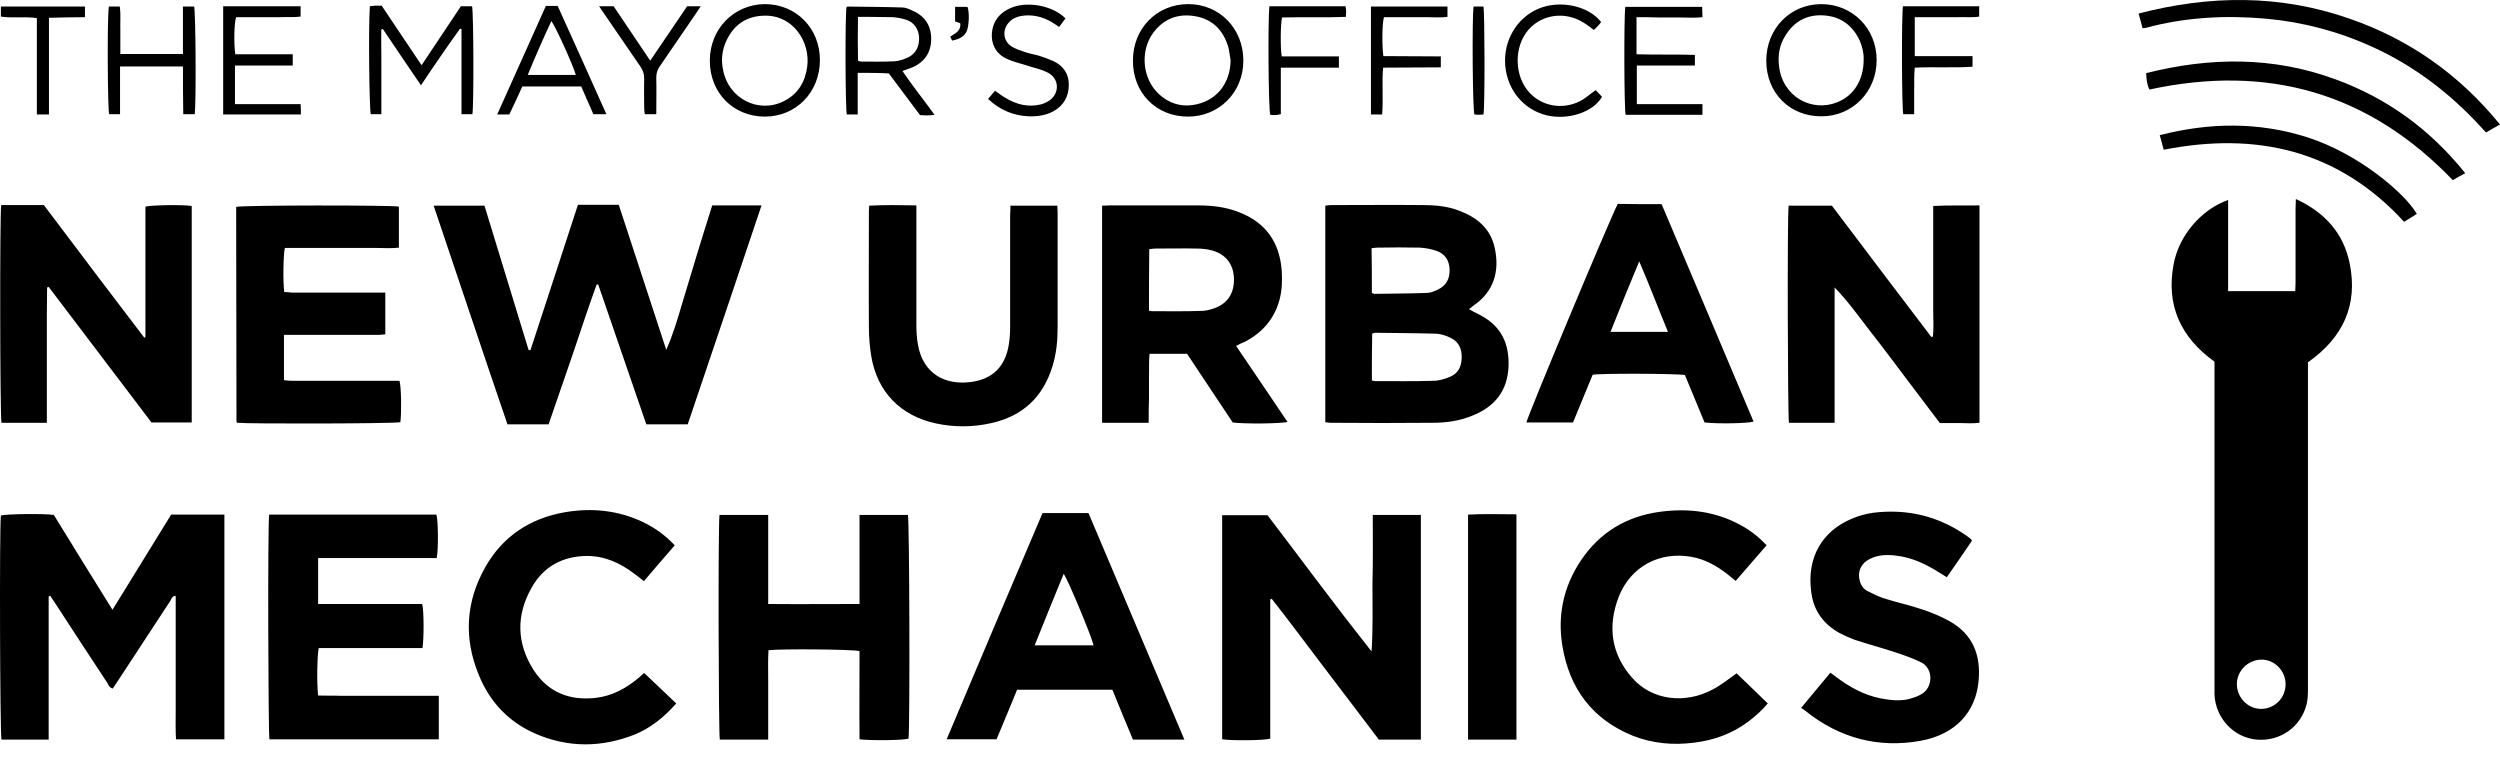
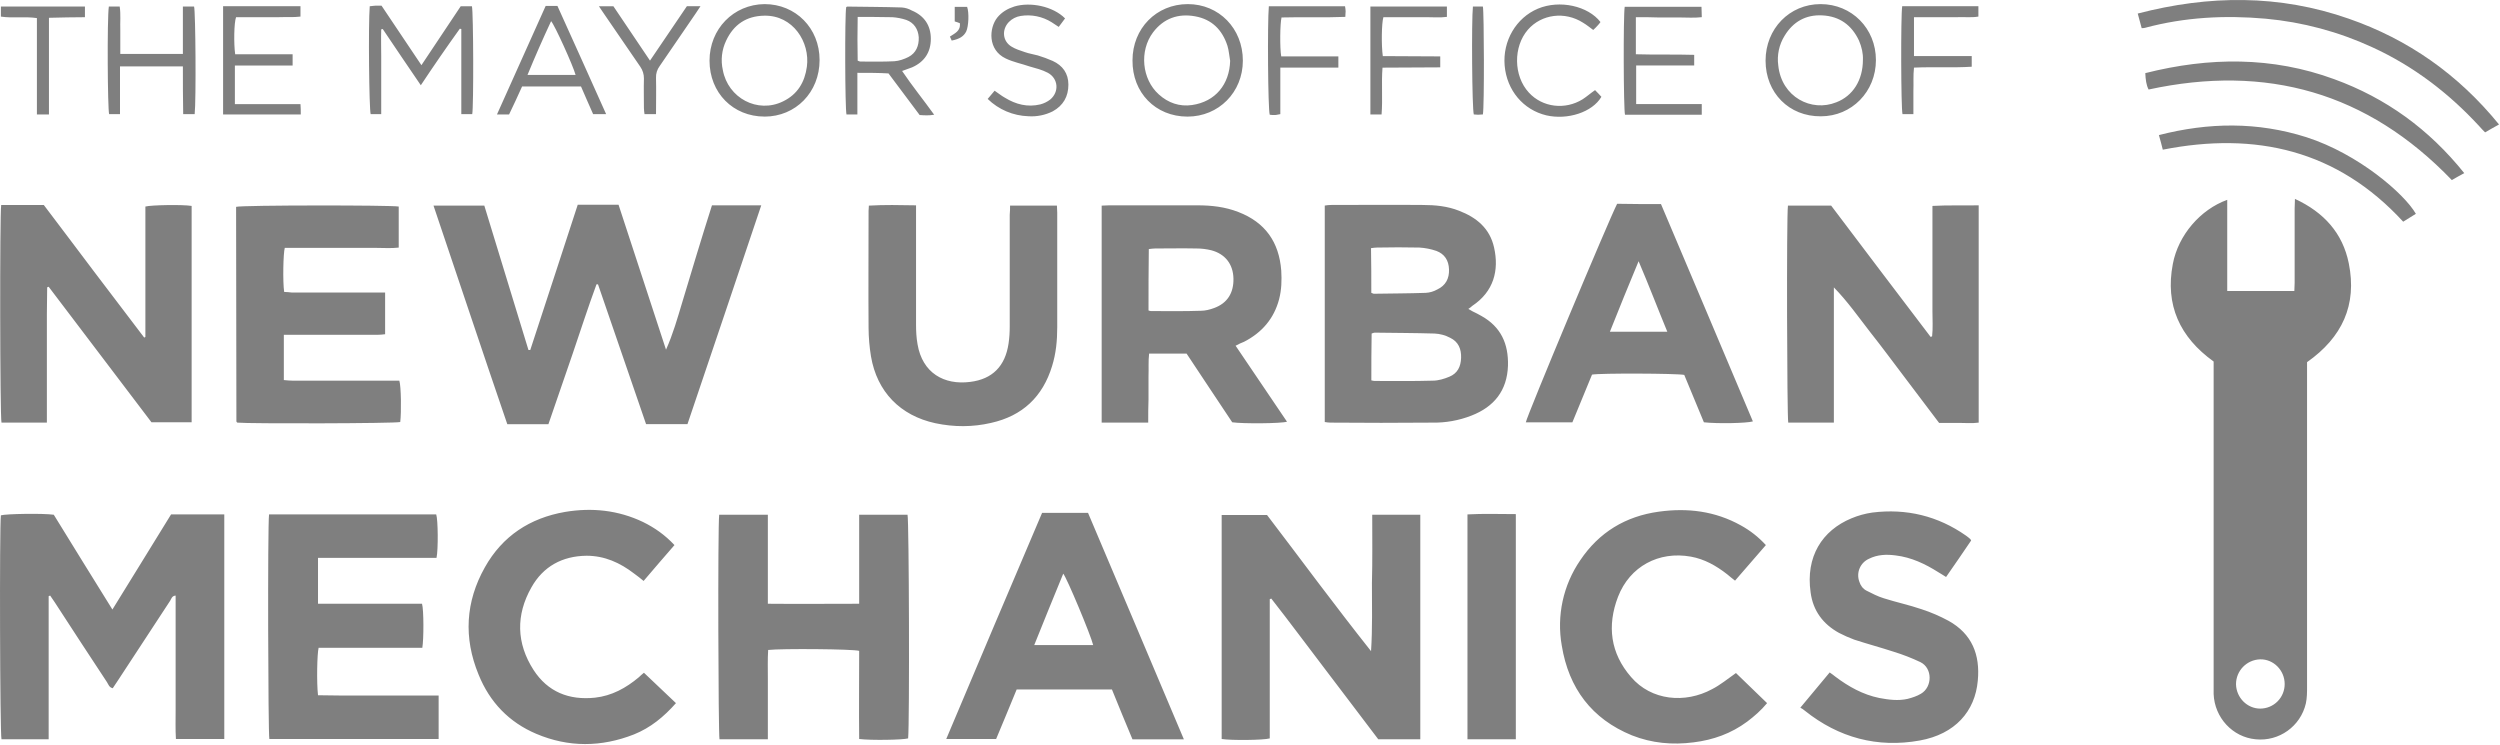
- <svg xmlns="http://www.w3.org/2000/svg" width="168" height="51" fill="none" viewBox="0 0 168 51">
-   <path fill="#000" d="M149.729 13.434v6.13h4.512c0-.184.02-.368.02-.552v-5.005c0-.184.021-.368.021-.634 1.951.9 3.211 2.309 3.617 4.332.569 2.799-.447 4.985-2.804 6.64v21.821c0 .368 0 .756-.082 1.124-.366 1.553-1.788 2.554-3.374 2.411-1.544-.143-2.764-1.45-2.825-3.044v-.613-21.086-.654c-2.276-1.634-3.272-3.8-2.744-6.558.366-1.941 1.85-3.658 3.659-4.311zm3.862 32.548c0-.919-.752-1.675-1.647-1.655-.894.02-1.646.777-1.626 1.676.021.899.752 1.634 1.626 1.634.915 0 1.647-.735 1.647-1.655zM46.215 28.513h-2.784c-1.077-3.146-2.154-6.272-3.232-9.398h-.101c-.57 1.553-1.078 3.126-1.606 4.679-.549 1.573-1.077 3.146-1.626 4.72h-2.764c-1.667-4.863-3.293-9.767-4.96-14.691h3.415c.996 3.228 1.972 6.477 2.968 9.705h.122c1.056-3.249 2.134-6.497 3.19-9.766h2.744c1.057 3.248 2.134 6.497 3.191 9.745.468-1.042.773-2.124 1.098-3.207.325-1.083.65-2.146.975-3.229.326-1.082.671-2.165 1.017-3.269h3.313c-1.667 4.945-3.293 9.808-4.96 14.711zM3.27 49.7H.1c-.102-.367-.143-14.2-.041-15.057.345-.102 2.825-.143 3.557-.041 1.28 2.084 2.58 4.188 3.943 6.375 1.341-2.187 2.642-4.27 3.943-6.396h3.577v15.1h-3.252c-.04-.654-.02-1.288-.02-1.921v-1.941-1.88V42v-1.962c-.245.02-.285.204-.366.347-1.159 1.777-2.338 3.555-3.496 5.333l-.366.551c-.244-.061-.285-.245-.386-.408-1.18-1.798-2.358-3.576-3.516-5.374-.102-.143-.204-.306-.305-.45-.04.021-.061.021-.102.041v9.624zM92.25 34.602h3.232V49.7h-2.825c-1.2-1.574-2.378-3.147-3.598-4.74-1.199-1.574-2.378-3.167-3.597-4.72-.04.02-.061.02-.102.04v9.358c-.406.123-2.601.143-3.231.041V34.622h3.048c1.138 1.512 2.317 3.044 3.476 4.597a247.1 247.1 0 0 0 3.516 4.557c.102-1.533.06-3.045.06-4.577.042-1.512.021-3.044.021-4.597zM98.714 20.77c.122.06.203.122.285.163.203.102.386.184.589.306 1.321.736 1.829 1.88 1.788 3.351-.061 1.676-.935 2.759-2.459 3.351-.853.348-1.727.47-2.642.47-2.276.02-4.573.02-6.85 0-.121 0-.223-.02-.365-.04V13.822c.142-.02.264-.041.386-.041 2.073 0 4.126-.02 6.199 0 .833 0 1.666.082 2.439.388 1.179.45 2.073 1.185 2.357 2.472.346 1.533-.02 2.963-1.463 3.923-.06.061-.142.123-.264.204zM92.19 25.57c.081.02.162.04.223.04 1.301 0 2.602.021 3.903-.02.386 0 .772-.122 1.117-.265.55-.225.773-.674.793-1.267.02-.593-.183-1.083-.732-1.348-.325-.164-.71-.287-1.056-.287-1.342-.04-2.663-.04-4.004-.06-.082 0-.163.04-.224.06-.02 1.063-.02 2.105-.02 3.147zm0-5.884c.081.02.122.061.162.061 1.159-.02 2.338-.02 3.496-.061.264 0 .529-.103.773-.225.569-.266.813-.736.792-1.349-.02-.613-.305-1.042-.853-1.246a4.325 4.325 0 0 0-1.139-.225c-.935-.02-1.89-.02-2.845 0-.122 0-.264.02-.407.041.02 1.001.02 2.003.02 3.004zM9.774 22.649v-8.765c.366-.102 2.5-.143 3.11-.041V28.39H10.18c-2.297-3.024-4.594-6.068-6.91-9.112-.041.02-.082.02-.102.04-.02.593 0 1.206-.02 1.799V28.41H.099C0 28.002-.021 14.415.08 13.78h2.866c1.138 1.512 2.277 3.004 3.394 4.496l3.354 4.413c.02 0 .061-.02.081-.041zM120.197 13.822h2.906c2.216 2.943 4.452 5.885 6.687 8.827.041-.02.082-.02.102-.04.061-.553.02-1.125.02-1.697v-1.777-1.737-1.777-1.778c1.057-.061 2.073-.02 3.11-.04V28.41c-.447.061-.874.02-1.301.02h-1.362l-2.317-3.065c-.772-1.021-1.524-2.043-2.317-3.044-.792-1.021-1.524-2.063-2.439-3.003v9.092h-3.069c-.081-.388-.122-13.873-.02-14.589zM77.19 28.41h-3.13V13.823c.163 0 .326-.02.509-.02h5.934c.935 0 1.85.102 2.744.45 1.809.694 2.744 2.022 2.886 3.943.04.654.02 1.287-.142 1.92-.346 1.308-1.159 2.248-2.358 2.861-.081.04-.183.082-.284.123-.082.04-.142.081-.285.143 1.159 1.716 2.317 3.412 3.455 5.108-.386.122-2.947.143-3.678.04-1.017-1.512-2.033-3.064-3.07-4.617h-2.52c-.06.51-.02 1.021-.04 1.532v1.533c-.02.51-.02 1-.02 1.573zm.02-7.538c.062.02.123.04.163.04 1.118 0 2.236.02 3.354-.02.305 0 .61-.082.894-.184.895-.327 1.321-1.021 1.301-1.982-.02-.98-.57-1.655-1.484-1.9a4.154 4.154 0 0 0-.996-.123c-.935-.02-1.85 0-2.784 0-.122 0-.264.02-.427.041-.02 1.39-.02 2.759-.02 4.128zM48.35 34.602h3.273v5.986c2.073.02 4.064 0 6.138 0v-5.986h3.251c.102.367.143 14.036.041 15.038-.345.102-2.48.142-3.292.04-.02-1.981 0-3.963 0-5.925-.387-.122-5.224-.163-6.118-.061-.04.633-.02 1.307-.02 1.961V49.701H48.37c-.082-.368-.122-14.241-.02-15.1zM18.086 34.582h11.24c.121.347.142 2.35.02 2.921h-7.968v3.086h6.992c.122.408.122 2.37.02 2.962h-6.97c-.102.409-.143 2.309-.042 3.188.529.02 1.057 0 1.586.02h6.524v2.922H18.106c-.081-.348-.122-14.241-.02-15.1zM19.083 22.506v3.044c.203.02.406.041.59.041H26.846c.122.388.142 2.105.06 2.779-.345.102-10.222.122-10.954.04l-.04-.04c0-.02-.021-.02-.021-.041 0-4.679-.02-9.358-.02-14.037v-.388c.406-.123 10.467-.123 10.934-.02v2.758c-.508.061-.996.02-1.504.02H19.144c-.102.368-.142 2.268-.04 2.963.162 0 .345.02.528.04H25.892v2.8c-.183.02-.346.04-.529.04h-6.28zM74.751 46.35H68.35c-.467 1.124-.914 2.227-1.382 3.33h-3.353a3792.244 3792.244 0 0 1 6.442-15.2h3.09c2.134 5.046 4.288 10.113 6.443 15.22h-3.456c-.467-1.103-.914-2.206-1.382-3.35zm-1.26-2.983c-.162-.674-1.768-4.515-2.012-4.802-.65 1.594-1.3 3.167-1.951 4.802h3.963zM121.031 47.576c.691-.838 1.321-1.594 1.971-2.37.142.102.264.184.386.286.895.674 1.85 1.205 2.947 1.43.63.123 1.281.205 1.911.062.305-.082.63-.184.894-.348.772-.45.793-1.716-.04-2.125-.57-.286-1.179-.49-1.789-.694-.874-.286-1.789-.532-2.663-.818a9.07 9.07 0 0 1-1.016-.45c-1.077-.592-1.748-1.49-1.91-2.717-.346-2.41.772-4.168 2.744-4.985a5.723 5.723 0 0 1 1.402-.388c2.297-.286 4.41.224 6.301 1.553.101.06.182.143.284.224.02.02.041.062.061.103-.549.796-1.097 1.614-1.687 2.451-.183-.122-.366-.224-.528-.327-.874-.551-1.809-1-2.866-1.123-.61-.082-1.22-.062-1.789.224-.609.307-.853.9-.65 1.533.081.265.244.49.488.613.366.184.752.388 1.158.51.834.266 1.707.45 2.541.736.63.204 1.24.47 1.809.776 1.585.88 2.134 2.289 1.971 4.026-.183 2.063-1.524 3.596-3.902 4.025-2.846.51-5.447-.184-7.723-2.003a1.561 1.561 0 0 0-.305-.204zM67.902 13.822h3.15c0 .164.02.327.02.47v7.703c0 .9-.08 1.757-.345 2.615-.63 2.064-1.992 3.351-4.105 3.821a8.553 8.553 0 0 1-3.74.02c-2.358-.51-3.923-2.104-4.33-4.494a12.251 12.251 0 0 1-.162-1.921c-.02-2.615 0-5.25 0-7.866 0-.102.02-.204.02-.348 1.037-.06 2.074-.04 3.171-.02v8.009c0 .45.02.879.102 1.328.325 1.941 1.788 2.759 3.536 2.534 1.504-.184 2.358-1.063 2.582-2.574.06-.389.08-.777.08-1.165v-7.499c.021-.224.021-.408.021-.613zM111.661 13.72c2.073 4.884 4.126 9.746 6.179 14.61-.407.122-2.358.163-3.293.06a373.384 373.384 0 0 0-1.321-3.187c-.467-.102-5.691-.122-6.199-.02-.427 1.042-.874 2.125-1.321 3.207h-3.13c.041-.367 5.589-13.628 6.138-14.69.976.02 1.931.02 2.947.02zm-3.435 8.582h3.862c-.65-1.573-1.24-3.126-1.931-4.74a288.454 288.454 0 0 0-1.931 4.74zM43.289 45.226l2.154 2.044c-.813.919-1.707 1.655-2.825 2.104-2.195.858-4.39.879-6.565-.04-1.829-.777-3.13-2.126-3.881-3.985-1.017-2.472-.874-4.904.426-7.212 1.18-2.105 3.029-3.31 5.386-3.719 1.81-.306 3.578-.123 5.244.674a7.078 7.078 0 0 1 2.114 1.553c-.691.797-1.382 1.594-2.073 2.411a10.792 10.792 0 0 0-.63-.49c-.956-.736-1.992-1.206-3.212-1.206-1.626.02-2.906.715-3.699 2.125-1.057 1.86-1.016 3.76.143 5.557.955 1.472 2.378 2.044 4.125 1.86 1.139-.123 2.094-.654 2.947-1.37.102-.101.224-.203.346-.306.02 0 .02 0 0 0zM116.701 45.247c.691.674 1.382 1.328 2.093 2.023-.406.49-.853.878-1.341 1.246-1.077.797-2.276 1.226-3.597 1.39-1.423.183-2.805.06-4.147-.47-2.703-1.104-4.247-3.168-4.715-6.028-.345-2.064.081-4.005 1.24-5.742 1.26-1.88 3.049-2.962 5.284-3.269 1.931-.265 3.781-.04 5.508.92.63.347 1.179.776 1.687 1.328-.691.797-1.362 1.573-2.073 2.39-.203-.163-.366-.286-.528-.429-.732-.572-1.525-1.021-2.439-1.185-2.155-.388-4.106.654-4.899 2.697-.752 1.962-.508 3.8.874 5.394 1.362 1.594 3.638 1.798 5.447.818.529-.266 1.057-.695 1.606-1.083zM101.905 49.7h-3.252V34.582c1.077-.061 2.154-.02 3.252-.02V49.7zM143.976 1.89a22.968 22.968 0 0 0-.264-.98c4.797-1.247 9.512-1.287 14.187.347 4.004 1.39 7.357 3.74 10.101 7.11-.346.184-.61.348-.935.532-.142-.143-.264-.266-.386-.41-2.053-2.226-4.431-4.045-7.195-5.311a21.861 21.861 0 0 0-7.174-1.92c-2.744-.246-5.447-.103-8.11.612-.061.02-.122.02-.224.02z" />
-   <path fill="#000" d="M165.663 11.637c-.346.183-.59.326-.834.47-5.67-5.905-12.459-7.805-20.385-6.09-.163-.306-.203-.673-.224-1.102 4.289-1.083 8.537-1.124 12.703.408 3.476 1.267 6.362 3.351 8.74 6.314zM145.399 10.063c-.081-.306-.163-.633-.264-.98 3.353-.859 6.625-.9 9.918.142 3.496 1.124 6.585 3.8 7.357 5.15-.284.183-.569.347-.853.53-4.431-4.821-9.919-6.068-16.158-4.842zM28.29 5.732c-.874-1.288-1.728-2.534-2.561-3.78-.041 0-.061.02-.102.02-.02.613 0 1.247 0 1.86v3.84h-.711c-.102-.347-.163-5.965-.061-7.253.122-.02.244-.02.386-.04h.406c.874 1.307 1.769 2.635 2.683 4.004.915-1.369 1.768-2.656 2.642-3.964h.752c.102.409.122 6.763.02 7.254h-.731V1.952c-.04 0-.061-.02-.102-.02a125.308 125.308 0 0 0-2.622 3.8zM57.638 4.894v2.8h-.732c-.101-.368-.122-6.661-.02-7.213.02-.02.061-.04.081-.04 1.22.02 2.44.02 3.659.06.223 0 .467.103.67.205.834.347 1.28 1 1.28 1.9 0 .899-.426 1.553-1.26 1.92-.203.082-.406.143-.67.246.67 1 1.423 1.92 2.154 2.942-.365.061-.65.04-.975.02-.691-.94-1.403-1.859-2.094-2.799-.67-.04-1.34-.04-2.093-.04zm.02-.817c.102.04.143.061.183.061.752 0 1.525.02 2.277-.02.325-.02.67-.143.955-.286.508-.266.711-.756.69-1.328-.04-.552-.324-.981-.832-1.165a3.787 3.787 0 0 0-.935-.184c-.508-.02-1.017 0-1.525-.02h-.813a71.03 71.03 0 0 0 0 2.942zM76.134 4.056c0-2.145 1.605-3.78 3.719-3.78 2.094 0 3.7 1.635 3.7 3.8 0 2.126-1.627 3.76-3.72 3.76-2.155 0-3.72-1.614-3.7-3.78zm6.564.02c-.06-.326-.08-.673-.182-1-.346-1.063-1.037-1.778-2.175-1.982-1.138-.205-2.114.143-2.825 1.083-.935 1.246-.752 3.146.386 4.168.63.572 1.402.837 2.236.715 1.565-.225 2.52-1.39 2.56-2.983zM118.693 4.077c0-2.146 1.606-3.8 3.699-3.8s3.719 1.634 3.719 3.759-1.626 3.78-3.699 3.78c-2.134.02-3.719-1.573-3.719-3.74zm6.544-.062c.021-.408-.081-.858-.264-1.287-.488-1.042-1.301-1.634-2.459-1.696-1.118-.06-1.972.43-2.541 1.37-.386.612-.508 1.287-.426 2.002.223 2.125 2.235 3.146 3.902 2.472 1.118-.43 1.788-1.492 1.788-2.86zM51.399 7.836c-2.114 0-3.7-1.593-3.7-3.76 0-2.124 1.607-3.78 3.7-3.8 2.093 0 3.699 1.615 3.699 3.76 0 2.166-1.606 3.8-3.699 3.8zm-.02-6.783c-1.2.02-2.053.592-2.561 1.675a3.038 3.038 0 0 0-.224 1.982c.346 1.88 2.337 2.942 4.045 2.105.975-.47 1.463-1.288 1.605-2.33.224-1.655-.934-3.473-2.865-3.432zM20.22 7.693h-5.223V.419H20.2v.695c-.467.061-.955.02-1.443.04h-2.886c-.142.368-.162 1.799-.06 2.493h3.861v.756H15.79v2.595h4.41c.02.245.02.45.02.695zM109.974 1.155v2.492c1.301.041 2.582 0 3.923.041v.715h-3.902v2.595h4.41v.715h-5.162c-.102-.367-.122-6.64-.021-7.253h5.163c0 .204.02.409.02.695-.508.061-.996.02-1.484.02h-1.422c-.488-.02-.976-.02-1.525-.02zM12.294 4.465H8.067v3.208h-.732c-.101-.327-.142-6.416-.02-7.233h.732c.081.531.02 1.063.04 1.594v1.593h4.207V.44h.752c.102.347.143 6.273.041 7.233h-.772c-.02-1.063-.02-2.105-.02-3.208zM35.098 5.814a77.82 77.82 0 0 1-.874 1.88h-.813C34.508 5.24 35.586 2.83 36.683.398h.793c1.077 2.39 2.175 4.802 3.272 7.274h-.874c-.264-.613-.549-1.226-.813-1.86h-3.963zm3.597-.777c-.162-.613-1.402-3.35-1.646-3.616a84.117 84.117 0 0 0-1.585 3.616h3.231zM71.6 1.237c-.141.184-.263.367-.426.572a9.356 9.356 0 0 1-.468-.307c-.65-.388-1.34-.551-2.093-.429-.305.062-.59.184-.793.409-.487.51-.426 1.287.183 1.655.265.163.59.265.895.368.284.102.589.143.874.224.345.103.67.225.995.368.671.307 1.057.838 1.057 1.594 0 .797-.345 1.41-1.056 1.798-.509.265-1.057.347-1.627.327-1.036-.041-1.93-.409-2.743-1.165.162-.184.305-.368.467-.552.244.164.468.348.691.47.732.45 1.525.654 2.378.45a1.87 1.87 0 0 0 .67-.327c.61-.51.55-1.41-.162-1.798-.386-.204-.813-.306-1.24-.43-.528-.183-1.077-.285-1.585-.53-1.22-.572-1.138-2.043-.569-2.759.305-.367.691-.592 1.138-.735 1.077-.327 2.602-.02 3.415.797zM107.23 6.059c.162.163.305.306.426.45-.609 1.041-2.276 1.573-3.699 1.246-1.544-.368-2.662-1.676-2.804-3.351-.143-1.655.772-3.208 2.235-3.82 1.464-.614 3.374-.185 4.207.898-.06.082-.121.164-.182.225-.082.102-.183.184-.305.306-.224-.163-.447-.347-.691-.49-1.22-.776-2.785-.572-3.699.47-.996 1.144-.976 3.106.061 4.23.914 1 2.439 1.184 3.617.449.285-.184.508-.388.834-.613zM85.3.42h5.121c.02.122.041.244.041.346 0 .103-.02.205-.02.368-1.443.062-2.866 0-4.289.041-.101.409-.122 2.043-.02 2.615h3.841v.756h-3.902v3.126c-.142.02-.264.062-.366.062-.122 0-.244 0-.345-.02-.122-.369-.163-6.171-.061-7.295zM97.27.44v.695c-.467.061-.935.02-1.402.02h-2.866c-.122.388-.142 1.9-.04 2.615 1.26.02 2.54 0 3.861.02v.736c-1.28.02-2.56 0-3.882.02-.081 1.063.02 2.105-.06 3.147h-.753V.44h5.142zM128.672 1.155V3.77h3.882v.715c-1.281.082-2.561 0-3.882.061-.061.532-.021 1.063-.041 1.574v1.552h-.732c-.101-.367-.122-6.6-.02-7.253h5.122v.695c-.468.081-.935.02-1.403.04h-2.926zM40.26.42h.976c.793 1.184 1.606 2.39 2.46 3.656A609.877 609.877 0 0 0 46.176.42h.914c-.122.184-.224.347-.325.49-.813 1.186-1.606 2.35-2.419 3.535-.183.245-.244.49-.244.797.02.797 0 1.594 0 2.431h-.772c-.02-.143-.04-.265-.04-.408 0-.654-.021-1.328 0-1.982 0-.307-.082-.552-.245-.797-.813-1.165-1.585-2.33-2.398-3.494-.122-.163-.224-.347-.386-.572zM5.709.44v.715c-.793 0-1.585.02-2.419.041v6.497h-.813V1.217c-.813-.123-1.605.02-2.418-.103V.44h5.65zM99.69 7.693c-.122 0-.224.02-.325.02-.102 0-.203-.02-.285-.02-.122-.367-.162-6.333-.06-7.253h.67c.081.388.102 6.722 0 7.253zM63.98 2.728c-.04-.102-.082-.184-.122-.266.325-.224.732-.367.67-.899a3.272 3.272 0 0 0-.345-.122V.46h.833c.143.387.102 1.307-.06 1.654-.163.327-.448.51-.976.613z" />
+ <svg xmlns="http://www.w3.org/2000/svg" width="84" height="25" fill="none" viewBox="0 0 84 25">
+   <path fill="#000" fill-opacity=".5" d="M74.835 6.714v3.064h2.255c0-.092.01-.184.01-.276V7c0-.092.01-.184.01-.317.976.45 1.606 1.154 1.809 2.165.284 1.4-.224 2.492-1.402 3.32v10.906c0 .183 0 .377-.04.561a1.567 1.567 0 0 1-1.687 1.205c-.772-.071-1.381-.725-1.412-1.521v-.307-10.539-.326c-1.138-.817-1.635-1.9-1.371-3.278.183-.97.924-1.828 1.828-2.155zm1.93 16.268c0-.46-.376-.838-.823-.828a.835.835 0 0 0-.812.838c.01.45.376.817.813.817a.822.822 0 0 0 .822-.828zM23.1 14.251h-1.392c-.539-1.572-1.077-3.135-1.615-4.697h-.051c-.285.776-.539 1.562-.803 2.338-.274.787-.538 1.573-.812 2.36h-1.382c-.833-2.431-1.646-4.882-2.479-7.343h1.707c.498 1.613.985 3.237 1.483 4.85h.061c.528-1.623 1.067-3.247 1.595-4.88h1.371c.528 1.623 1.067 3.247 1.595 4.87.234-.52.386-1.062.549-1.603.162-.541.325-1.072.487-1.613.163-.542.335-1.083.508-1.634h1.656c-.833 2.47-1.646 4.901-2.479 7.352zM1.634 24.84H.05c-.051-.183-.071-7.096-.02-7.525.172-.051 1.411-.072 1.777-.02.64 1.04 1.29 2.093 1.97 3.185.671-1.092 1.321-2.134 1.971-3.196h1.788v7.547H5.911c-.02-.327-.01-.644-.01-.96v-.97-.94-.97-.98c-.122.01-.142.102-.183.173-.579.889-1.168 1.777-1.747 2.666l-.183.275c-.122-.03-.142-.122-.193-.204-.59-.899-1.178-1.787-1.757-2.686-.051-.071-.102-.153-.153-.224-.02.01-.03.01-.05.02v4.81zM46.107 17.294h1.615v7.546H46.31c-.599-.786-1.188-1.572-1.797-2.369-.6-.786-1.189-1.583-1.798-2.359-.02.01-.031.01-.051.02v4.678c-.203.061-1.3.071-1.616.02v-7.526h1.524c.57.756 1.158 1.522 1.737 2.298.58.765 1.158 1.521 1.758 2.277.05-.766.03-1.522.03-2.288.02-.755.01-1.521.01-2.297zM49.337 10.38c.061.031.102.062.142.082.102.051.194.092.295.153.66.368.914.94.894 1.675-.03.837-.467 1.379-1.23 1.675a3.436 3.436 0 0 1-1.32.235c-1.137.01-2.285.01-3.423 0-.061 0-.112-.01-.183-.02V6.907c.071-.01.132-.02.193-.02 1.036 0 2.062-.01 3.098 0 .417 0 .833.04 1.22.194.589.225 1.035.592 1.178 1.236.172.765-.01 1.48-.732 1.96a.864.864 0 0 1-.132.102zm-3.26 2.4c.04.01.08.02.111.02.65 0 1.3.01 1.95-.01.194 0 .387-.06.56-.132.274-.113.385-.337.395-.634.01-.296-.09-.54-.365-.673a1.24 1.24 0 0 0-.528-.144c-.67-.02-1.331-.02-2.002-.03-.04 0-.08.02-.111.03-.01.531-.01 1.052-.01 1.573zm0-2.94c.04.01.06.03.08.03.58-.01 1.169-.01 1.748-.03a.885.885 0 0 0 .386-.113c.284-.133.406-.368.396-.674-.01-.307-.152-.521-.426-.623a2.162 2.162 0 0 0-.57-.112 33.02 33.02 0 0 0-1.422 0c-.06 0-.131.01-.203.02.01.5.01 1 .01 1.501zM4.885 11.32V6.94c.183-.052 1.25-.072 1.554-.021v7.27H5.09c-1.149-1.51-2.297-3.032-3.455-4.554-.02.01-.04.01-.05.02-.01.297 0 .603-.01.9V14.2H.05c-.051-.204-.061-6.995-.01-7.312h1.432c.569.756 1.138 1.501 1.696 2.247l1.676 2.206c.01 0 .03-.01.041-.02zM60.074 6.909h1.453a1254.87 1254.87 0 0 0 3.342 4.411c.02-.01.04-.01.05-.02.031-.276.011-.562.011-.848v-.888-.868-.889-.888c.528-.03 1.036-.01 1.554-.02V14.2c-.223.03-.436.01-.65.01h-.68l-1.158-1.532c-.387-.51-.762-1.02-1.159-1.521-.396-.51-.761-1.032-1.219-1.501V14.2h-1.533c-.041-.194-.061-6.934-.01-7.291zM38.58 14.2h-1.564V6.909c.08 0 .162-.01.254-.01h2.966c.467 0 .924.05 1.371.224.904.347 1.371 1.011 1.443 1.971.02.327.01.643-.072.96-.172.653-.579 1.123-1.178 1.43-.04.02-.091.04-.142.06-.04.021-.071.042-.142.072.579.858 1.158 1.706 1.727 2.553-.194.062-1.473.072-1.84.02-.507-.755-1.015-1.531-1.533-2.307h-1.26c-.03.255-.01.51-.02.766v.766c-.01.255-.01.5-.01.786zm.01-3.768c.03.01.061.02.081.02.559 0 1.118.01 1.676-.01.153 0 .305-.04.447-.092.447-.163.66-.51.65-.99-.01-.49-.284-.828-.741-.95a2.077 2.077 0 0 0-.498-.061c-.467-.01-.924 0-1.392 0-.06 0-.132.01-.213.02-.01.694-.01 1.379-.01 2.063zM24.166 17.294H25.8v2.992c1.036.01 2.032 0 3.068 0v-2.992h1.625c.051.184.071 7.015.02 7.516-.172.05-1.239.071-1.645.02-.01-.99 0-1.981 0-2.961-.193-.062-2.61-.082-3.058-.03-.02.316-.01.653-.01.98v2.021h-1.625c-.04-.183-.061-7.117-.01-7.546zM9.04 17.284h5.617c.06.174.071 1.174.01 1.46h-3.982v1.542h3.495c.06.204.06 1.185.01 1.481h-3.485c-.05.204-.07 1.154-.02 1.593.264.01.528 0 .792.01H14.738v1.46H9.05c-.041-.173-.061-7.117-.01-7.546zM9.537 11.249v1.521c.102.01.203.02.295.02H13.418c.06.195.07 1.053.03 1.39-.173.05-5.11.06-5.475.02l-.02-.02c0-.01-.01-.01-.01-.021 0-2.339-.01-4.677-.01-7.016V6.95c.202-.06 5.23-.06 5.464-.01v1.379c-.254.03-.497.01-.751.01H9.568c-.051.184-.071 1.134-.02 1.48.08 0 .172.011.264.021H12.94v1.4c-.091.01-.172.02-.264.02H9.537zM37.36 23.166h-3.2c-.233.561-.456 1.113-.69 1.664h-1.676c1.077-2.553 2.143-5.075 3.22-7.597h1.544c1.067 2.522 2.144 5.055 3.22 7.608h-1.727c-.233-.552-.457-1.103-.69-1.675zm-.629-1.491c-.081-.337-.884-2.257-1.006-2.4-.325.797-.65 1.583-.975 2.4h1.981zM60.491 23.778c.346-.418.66-.796.986-1.184.07.05.132.092.193.143.447.337.924.602 1.473.715.315.06.64.102.954.03.153-.04.315-.092.448-.173.385-.225.396-.858-.02-1.062a6.75 6.75 0 0 0-.895-.348c-.437-.143-.894-.265-1.33-.408a4.517 4.517 0 0 1-.508-.225c-.539-.296-.874-.745-.955-1.358-.173-1.205.386-2.083 1.371-2.492a2.87 2.87 0 0 1 .701-.194c1.148-.143 2.204.113 3.15.776.05.031.09.072.141.113.01.01.02.03.03.05-.273.4-.548.808-.842 1.226-.092-.061-.183-.112-.264-.163-.437-.276-.905-.5-1.433-.562-.305-.04-.61-.03-.894.113a.61.61 0 0 0-.325.765c.04.133.122.245.244.307.183.092.376.194.579.255.416.133.853.225 1.27.368.315.102.62.235.904.388.792.439 1.067 1.143.985 2.011-.091 1.032-.762 1.798-1.95 2.012-1.422.256-2.723-.092-3.86-1a.773.773 0 0 0-.153-.103zM33.938 6.909h1.575c0 .081.01.163.01.235v3.85c0 .449-.04.878-.173 1.306-.315 1.032-.995 1.675-2.052 1.91-.62.143-1.24.143-1.87.01-1.177-.255-1.96-1.052-2.163-2.246a6.12 6.12 0 0 1-.081-.96c-.01-1.307 0-2.625 0-3.932 0-.05.01-.102.01-.173.518-.031 1.036-.02 1.585-.01v4.003c0 .224.01.439.05.663.163.97.895 1.379 1.768 1.267.752-.092 1.178-.532 1.29-1.287.03-.194.04-.388.04-.582V7.215c.011-.112.011-.204.011-.306zM55.809 6.857c1.036 2.441 2.062 4.872 3.088 7.302-.203.061-1.179.082-1.646.03-.213-.52-.437-1.062-.66-1.592-.234-.052-2.845-.062-3.099-.01-.213.52-.436 1.061-.66 1.603h-1.564c.02-.184 2.793-6.812 3.068-7.343.487.01.965.01 1.473.01zm-1.717 4.29h1.93c-.325-.787-.62-1.563-.965-2.37-.335.807-.65 1.573-.965 2.37zM21.636 22.604l1.076 1.021c-.406.46-.853.827-1.412 1.052-1.097.429-2.194.44-3.28-.02-.915-.388-1.565-1.062-1.94-1.992-.509-1.235-.438-2.45.212-3.604.59-1.052 1.514-1.655 2.692-1.86.904-.152 1.788-.06 2.621.338.396.194.742.439 1.057.776-.346.398-.691.797-1.037 1.205a5.345 5.345 0 0 0-.314-.245c-.478-.368-.996-.602-1.605-.602-.813.01-1.453.357-1.85 1.062-.527.929-.507 1.878.072 2.777.477.735 1.188 1.021 2.062.93.569-.062 1.046-.327 1.473-.685.05-.05.112-.102.173-.153.01 0 .01 0 0 0zM58.328 22.614c.345.337.69.664 1.046 1.011-.203.245-.427.44-.67.623-.539.399-1.138.613-1.799.695-.71.092-1.401.03-2.072-.235-1.351-.552-2.123-1.583-2.357-3.013a3.879 3.879 0 0 1 .62-2.87c.63-.939 1.524-1.48 2.641-1.633.965-.133 1.89-.02 2.753.46.315.173.59.387.843.663-.345.398-.68.787-1.036 1.195-.102-.082-.183-.143-.264-.214-.366-.286-.762-.511-1.22-.593-1.076-.194-2.051.327-2.447 1.348-.376.98-.254 1.9.437 2.696.68.797 1.818.899 2.722.409.264-.133.528-.348.803-.542zM50.932 24.84h-1.625v-7.556c.538-.03 1.076-.01 1.625-.01v7.567zM71.96.945c-.041-.164-.082-.317-.132-.49 2.397-.623 4.754-.644 7.09.173 2.001.695 3.677 1.87 5.049 3.554-.173.092-.305.174-.468.266-.07-.072-.132-.133-.193-.205-1.026-1.113-2.214-2.022-3.596-2.655a10.927 10.927 0 0 0-3.585-.96c-1.372-.122-2.723-.05-4.054.307-.03.01-.06.01-.111.01z" />
+   <path fill="#000" fill-opacity=".5" d="M82.799 5.817c-.173.092-.295.163-.417.234-2.834-2.95-6.227-3.9-10.189-3.043-.08-.153-.101-.337-.111-.551 2.143-.541 4.266-.562 6.349.204 1.737.633 3.179 1.675 4.368 3.156zM72.67 5.029c-.04-.153-.08-.317-.131-.49 1.676-.43 3.311-.45 4.957.071 1.747.562 3.291 1.9 3.677 2.574-.142.091-.284.173-.426.265-2.215-2.41-4.957-3.033-8.076-2.42zM14.14 2.865c-.437-.644-.864-1.267-1.28-1.89-.02 0-.03.01-.051.01-.01.307 0 .624 0 .93v1.92h-.355c-.051-.174-.082-2.982-.031-3.625.061-.01.122-.01.193-.02h.203l1.341 2c.457-.683.884-1.327 1.32-1.98h.377c.05.204.06 3.38.01 3.625H15.5V.975c-.02 0-.03-.01-.05-.01a62.532 62.532 0 0 0-1.311 1.9zM28.808 2.446v1.4h-.366c-.05-.184-.06-3.33-.01-3.605.01-.01.03-.02.04-.02.61.01 1.22.01 1.83.03a.8.8 0 0 1 .334.102c.417.174.64.5.64.95 0 .449-.213.776-.63.96-.101.04-.203.071-.335.122.335.5.711.96 1.077 1.47-.183.031-.325.021-.488.01-.345-.469-.7-.928-1.046-1.398-.335-.02-.67-.02-1.046-.02zm.01-.408c.05.02.071.03.091.03.376 0 .762.01 1.138-.01.163-.01.335-.071.477-.143.255-.132.356-.377.346-.663-.02-.276-.163-.49-.417-.582a1.893 1.893 0 0 0-.467-.092c-.254-.01-.508 0-.762-.01h-.406c-.01.52-.01 1 0 1.47zM38.052 2.028c0-1.072.802-1.89 1.859-1.89 1.046 0 1.849.818 1.849 1.9 0 1.062-.813 1.88-1.86 1.88-1.076 0-1.858-.807-1.848-1.89zm3.28.01c-.03-.163-.04-.337-.09-.5-.173-.531-.519-.888-1.087-.99-.57-.103-1.057.07-1.413.54-.467.624-.375 1.573.194 2.084.314.286.7.419 1.117.357.782-.112 1.26-.694 1.28-1.49zM59.323 2.038c0-1.072.803-1.9 1.849-1.9 1.046 0 1.859.818 1.859 1.88 0 1.062-.813 1.89-1.849 1.89-1.067.01-1.859-.787-1.859-1.87zm3.271-.03c.01-.205-.04-.43-.132-.644-.244-.52-.65-.817-1.23-.847-.558-.03-.984.214-1.269.684a1.504 1.504 0 0 0-.213 1c.111 1.063 1.117 1.573 1.95 1.236.559-.214.894-.745.894-1.43zM25.689 3.917c-1.056 0-1.849-.796-1.849-1.879 0-1.062.803-1.889 1.849-1.9 1.046 0 1.849.808 1.849 1.88 0 1.082-.803 1.9-1.849 1.9zm-.01-3.39c-.6.01-1.026.296-1.28.837a1.518 1.518 0 0 0-.112.99c.173.94 1.168 1.471 2.022 1.053.487-.235.731-.644.802-1.164.112-.828-.467-1.736-1.432-1.716zM10.106 3.845h-2.61V.209h2.6v.348c-.233.03-.477.01-.721.02H7.932c-.07.184-.08.899-.03 1.246h1.93v.378h-1.94v1.297H10.096c.01.122.01.224.01.347zM54.965.577v1.246c.65.02 1.29 0 1.96.02V2.2h-1.95v1.297h2.204v.358H54.6c-.05-.184-.06-3.32-.01-3.626h2.58c0 .103.01.205.01.348-.253.03-.497.01-.741.01h-.711c-.244-.01-.488-.01-.762-.01zM6.145 2.232H4.032v1.603h-.365C3.616 3.672 3.596.63 3.657.22h.365c.04.266.01.531.02.797v.796h2.103V.22h.376c.05.174.071 3.135.02 3.615h-.386c-.01-.53-.01-1.052-.01-1.603zM17.542 2.906a39.07 39.07 0 0 1-.437.94h-.407c.549-1.226 1.087-2.43 1.636-3.646h.396c.538 1.195 1.087 2.4 1.636 3.635h-.437c-.132-.306-.274-.612-.407-.929h-1.98zm1.798-.388c-.082-.306-.701-1.675-.823-1.807a42.025 42.025 0 0 0-.793 1.807h1.616zM35.786.618c-.07.092-.132.183-.213.286a4.653 4.653 0 0 1-.234-.154 1.51 1.51 0 0 0-1.046-.214.708.708 0 0 0-.396.204c-.244.255-.214.644.091.827.132.082.295.133.447.184.142.051.295.072.437.112.173.052.335.113.498.184.335.153.528.419.528.797 0 .398-.173.704-.528.898a1.594 1.594 0 0 1-.813.164 2.054 2.054 0 0 1-1.371-.582c.081-.092.152-.184.233-.276.122.082.234.174.346.235.365.225.762.327 1.188.225a.935.935 0 0 0 .335-.164c.305-.255.275-.704-.08-.898-.194-.103-.407-.154-.62-.215-.265-.092-.539-.143-.793-.265-.61-.286-.569-1.022-.284-1.379.152-.184.345-.296.569-.368.538-.163 1.3-.01 1.706.399zM53.594 3.028c.08.082.152.154.213.225-.305.52-1.138.786-1.849.623-.772-.184-1.33-.837-1.402-1.675-.07-.827.386-1.603 1.118-1.91.731-.306 1.686-.091 2.102.45-.03.04-.06.082-.091.112-.04.051-.091.092-.152.154-.112-.082-.224-.174-.346-.246-.61-.388-1.391-.286-1.848.235-.498.572-.488 1.553.03 2.114.457.5 1.219.592 1.808.225.142-.092.254-.194.417-.307zM42.633.21h2.56c.01.06.02.122.02.173 0 .051-.01.102-.01.184-.721.03-1.432 0-2.144.02-.05.205-.06 1.022-.01 1.307h1.92v.378h-1.95v1.563c-.071.01-.132.03-.183.03-.06 0-.122 0-.173-.01-.06-.184-.08-3.084-.03-3.646zM48.616.22v.347c-.234.031-.467.01-.7.01H46.482c-.061.195-.071.95-.02 1.308.63.01 1.27 0 1.93.01v.368c-.64.01-1.28 0-1.94.01-.041.53.01 1.052-.031 1.572h-.376V.22h2.57zM64.31.577v1.307h1.94v.358c-.64.04-1.28 0-1.94.03-.03.266-.01.531-.02.787v.776h-.366c-.051-.184-.061-3.299-.01-3.626h2.56v.348c-.234.04-.468.01-.702.02H64.31zM20.123.21h.487c.396.592.803 1.194 1.23 1.827.426-.623.832-1.225 1.239-1.828h.457c-.061.092-.112.174-.163.246-.406.592-.802 1.174-1.209 1.766a.618.618 0 0 0-.122.398c.01.399 0 .797 0 1.216h-.386c-.01-.072-.02-.133-.02-.205 0-.326-.01-.663 0-.99a.683.683 0 0 0-.122-.398c-.406-.582-.792-1.165-1.198-1.747-.061-.081-.112-.173-.193-.286zM2.854.22v.358c-.396 0-.792.01-1.209.02v3.247H1.24V.608C.833.547.436.618.03.558V.22h2.824zM49.825 3.845c-.06 0-.112.01-.162.01-.051 0-.102-.01-.143-.01-.06-.183-.08-3.165-.03-3.625h.335c.04.194.051 3.36 0 3.625zM31.977 1.363a1.63 1.63 0 0 0-.06-.133c.162-.112.365-.184.334-.45-.05-.02-.101-.04-.172-.06V.23h.416c.071.194.051.653-.03.827-.082.163-.224.255-.488.306z" />
</svg>
